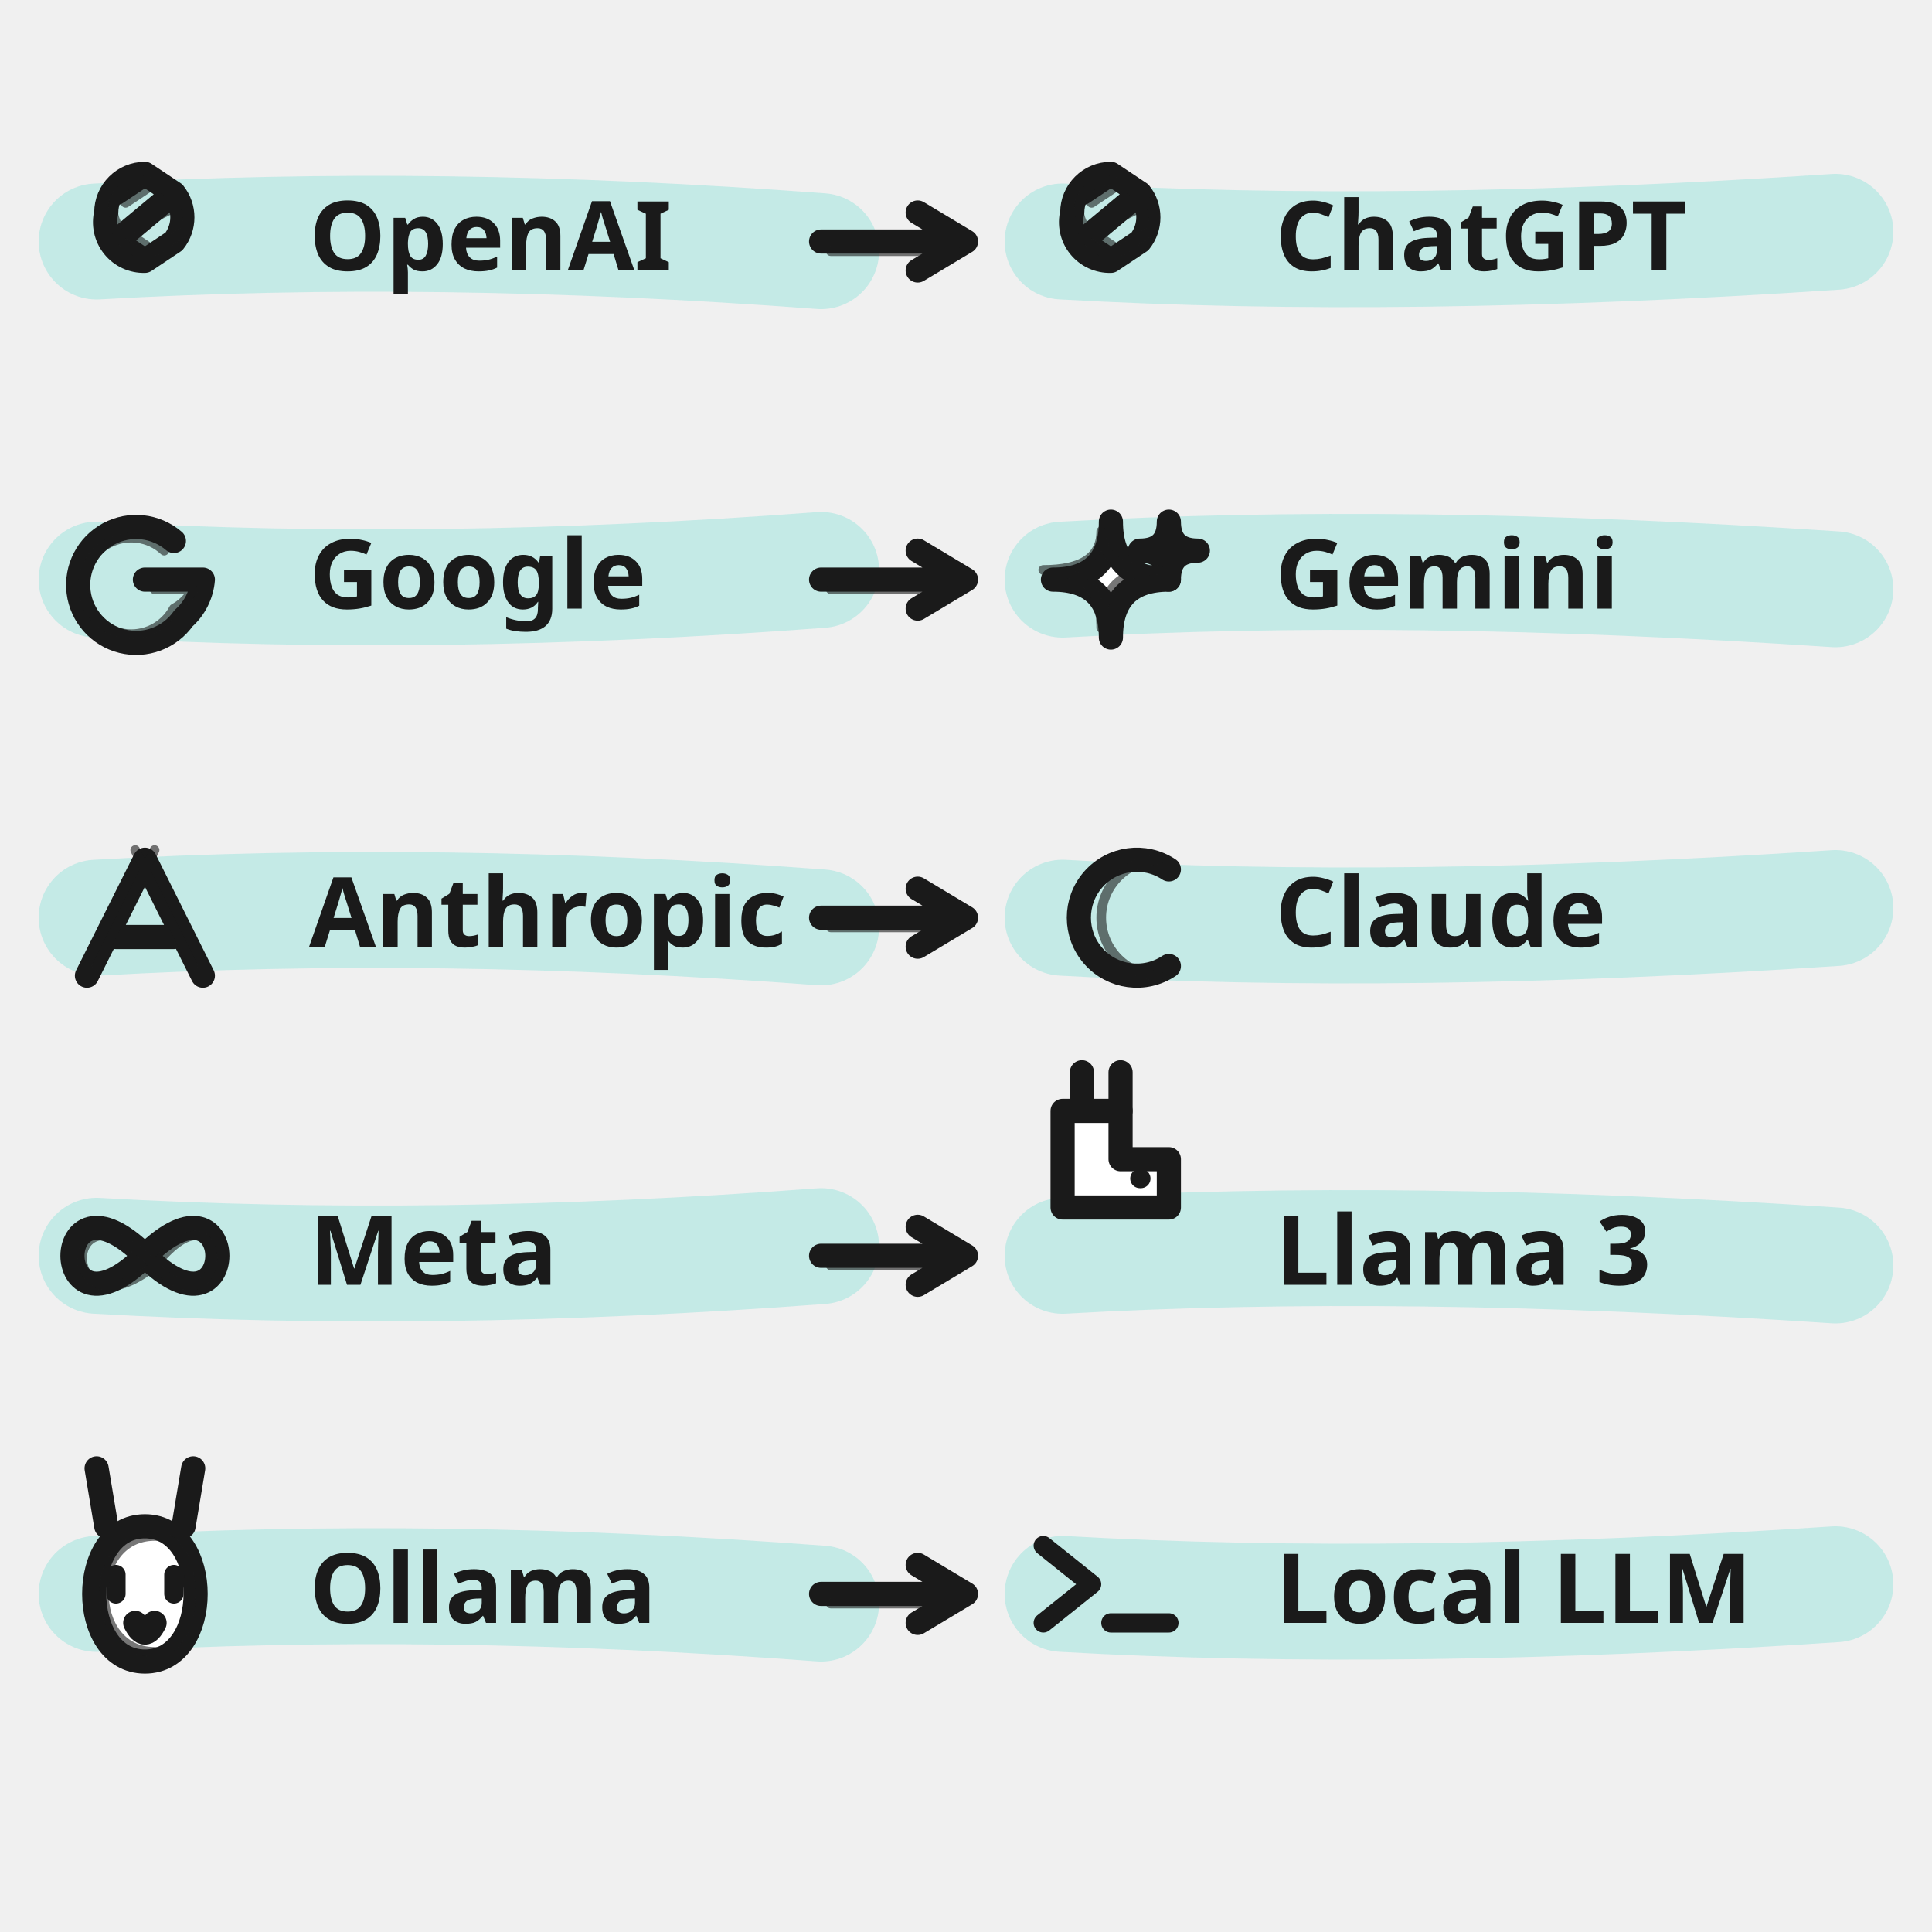
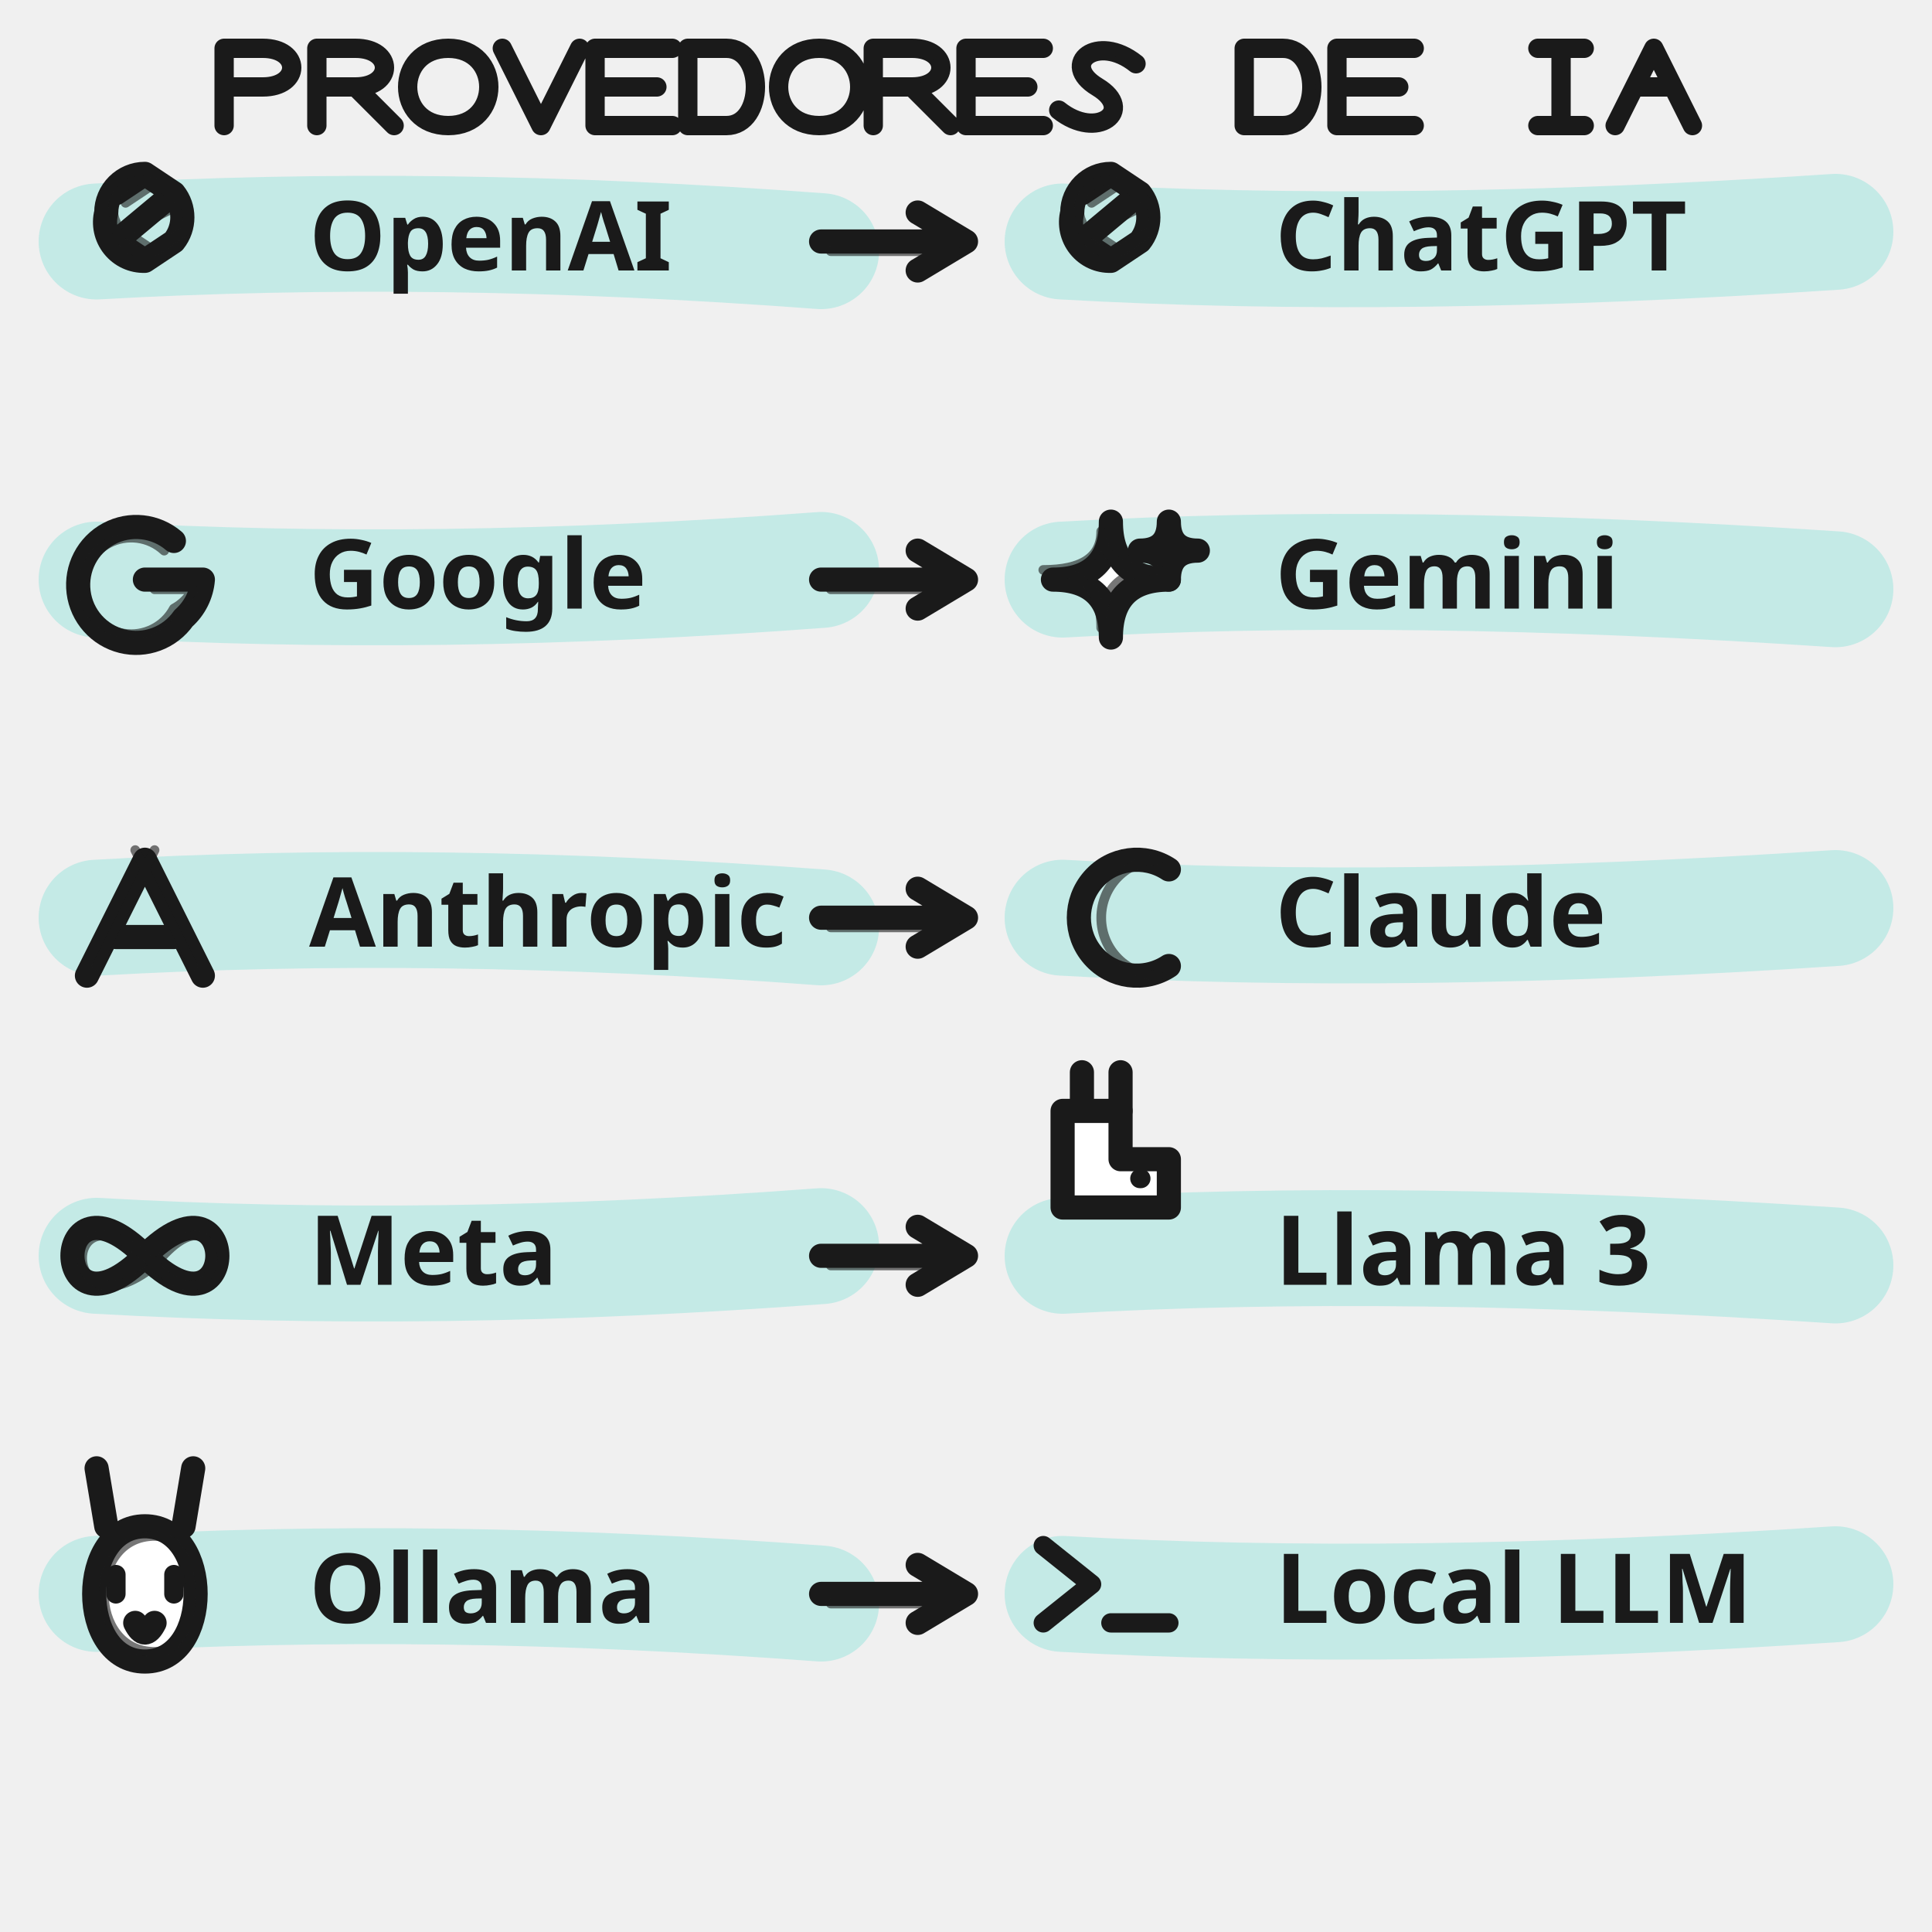
<svg xmlns="http://www.w3.org/2000/svg" viewBox="0 0 200 200" width="100%" height="100%">
  <defs>
    <style>
      .txt { font-family: 'Comic Sans MS', 'Chalkboard SE', 'Marker Felt', sans-serif; font-size: 10px; fill: #1a1a1a; font-weight: bold; }
    </style>
  </defs>
  <g stroke="#82e0d8" fill="none" stroke-linecap="round" stroke-linejoin="round" opacity="0.4" stroke-width="12">
    <path d="M 10 25 Q 45 23 85 26" />
    <path d="M 110 25 Q 145 27 190 24" />
    <path d="M 10 60 Q 45 62 85 59" />
    <path d="M 110 60 Q 145 58 190 61" />
    <path d="M 10 95 Q 45 93 85 96" />
    <path d="M 110 95 Q 145 97 190 94" />
    <path d="M 10 130 Q 45 132 85 129" />
    <path d="M 110 130 Q 145 128 190 131" />
    <path d="M 10 165 Q 45 163 85 166" />
    <path d="M 110 165 Q 145 167 190 164" />
  </g>
  <g stroke="#1a1a1a" fill="none" stroke-linecap="round" stroke-linejoin="round">
    <g stroke-width="2.5">
      <path d="M 15 18 L 18 20 A 4 4 0 0 1 18 25 M 12 20 L 15 18 A 4 4 0 0 0 11 22 M 18 20 L 12 25 M 18 25 L 15 27 A 4 4 0 0 1 11 22 M 15 27 L 12 25" />
      <path d="M 115 18 L 118 20 A 4 4 0 0 1 118 25 M 112 20 L 115 18 A 4 4 0 0 0 111 22 M 118 20 L 112 25 M 118 25 L 115 27 A 4 4 0 0 1 111 22 M 115 27 L 112 25" />
      <path d="M 18 56 A 6 6 0 1 0 19 64 A 6 6 0 0 0 21 60 L 15 60" />
      <path d="M 115 54 Q 115 60 121 60 Q 115 60 115 66 Q 115 60 109 60 Q 115 60 115 54 Z" fill="#ffffff" />
      <path d="M 121 54 Q 121 57 124 57 Q 121 57 121 60 Q 121 57 118 57 Q 121 57 121 54 Z" fill="#ffffff" />
      <path d="M 15 89 L 9 101 M 15 89 L 21 101 M 12 97 L 18 97" />
      <path d="M 121 90 A 6 6 0 1 0 121 100" />
      <path d="M 15 130 C 25 120 25 140 15 130 C 5 120 5 140 15 130" />
      <path d="M 112 115 L 112 111 M 116 115 L 116 111" />
      <path d="M 112 115 L 116 115 L 116 120 L 121 120 L 121 125 L 110 125 L 110 115 Z" fill="#ffffff" />
      <path d="M 118 122 L 118.1 122" stroke-width="2" />
      <path d="M 15 158 C 22 158 22 172 15 172 C 8 172 8 158 15 158 Z" fill="#ffffff" />
      <path d="M 11 158 L 10 152 M 19 158 L 20 152" />
      <path d="M 12 163 L 12 165 M 18 163 L 18 165" stroke-width="2.0" />
      <path d="M 14 168 Q 15 170 16 168" />
      <path d="M 108 160 L 113 164 L 108 168 M 115 168 L 121 168" stroke-width="2.0" />
      <path d="M 85 25 L 100 25 L 95 22 M 100 25 L 95 28" />
      <path d="M 85 60 L 100 60 L 95 57 M 100 60 L 95 63" />
      <path d="M 85 95 L 100 95 L 95 92 M 100 95 L 95 98" />
      <path d="M 85 130 L 100 130 L 95 127 M 100 130 L 95 133" />
      <path d="M 85 165 L 100 165 L 95 162 M 100 165 L 95 168" />
    </g>
    <g stroke-width="1.0" opacity="0.6">
      <path d="M 16 19 L 19 21 A 3 3 0 0 1 19 24 M 13 21 L 16 19 A 3 3 0 0 0 12 23 M 19 21 L 13 24 M 19 24 L 16 26 A 3 3 0 0 1 12 23 M 16 26 L 13 24" />
      <path d="M 116 19 L 119 21 A 3 3 0 0 1 119 24 M 113 21 L 116 19 A 3 3 0 0 0 112 23 M 119 21 L 113 24 M 119 24 L 116 26 A 3 3 0 0 1 112 23 M 116 26 L 113 24" />
      <path d="M 17 57 A 5 5 0 1 0 18 63 A 5 5 0 0 0 20 61 L 16 61" />
      <path d="M 114 55 Q 114 59 120 59 Q 114 59 114 65 Q 114 59 108 59 Q 114 59 114 55" />
      <path d="M 16 88 L 10 100 M 14 88 L 20 100" />
      <path d="M 120 89 A 5 5 0 1 0 120 101" />
      <path d="M 16 131 C 24 121 24 139 16 131 C 6 121 6 139 16 131" />
      <path d="M 16 159 C 21 159 21 171 16 171 C 9 171 9 159 16 159" />
      <path d="M 86 26 L 99 26 M 86 61 L 99 61 M 86 96 L 99 96 M 86 131 L 99 131 M 86 166 L 99 166" />
    </g>
  </g>
  <text x="32" y="28" class="txt">OpenAI</text>
  <text x="132" y="28" class="txt">ChatGPT</text>
  <text x="32" y="63" class="txt">Google</text>
  <text x="132" y="63" class="txt">Gemini</text>
  <text x="32" y="98" class="txt">Anthropic</text>
  <text x="132" y="98" class="txt">Claude</text>
  <text x="32" y="133" class="txt">Meta</text>
  <text x="132" y="133" class="txt">Llama 3</text>
  <text x="32" y="168" class="txt">Ollama</text>
  <text x="132" y="168" class="txt">Local LLM</text>
+   <g fill="none" stroke-linecap="round" stroke-linejoin="round">
+     <g stroke-width="2.0">
+       <path d="M 23.2,13.0 L 23.2,5.0 L 27.2,5.0 C 31.2,5.0 31.2,9.0 27.2,9.0 L 23.2,9.0 M 32.8,13.0 L 32.8,5.0 L 36.8,5.0 C 40.8,5.0 40.8,9.0 36.8,9.0 L 32.8,9.0 M 36.8,9.0 L 40.8,13.0 M 46.4,5.0 C 40.8,5.0 40.8,13.0 46.4,13.0 C 52,13.0 52,5.0 46.4,5.0 Z M 52,5.0 L 56,13.0 L 60,5.0 M 69.6,5.0 L 61.6,5.0 L 61.6,13.0 L 69.6,13.0 M 61.6,9.0 L 68,9.0 M 71.2,13.0 L 71.2,5.0 L 75.2,5.0 C 79.2,5.0 79.2,13.0 75.2,13.0 L 71.2,13.0 M 84.8,5.0 C 79.2,5.0 79.2,13.0 84.8,13.0 C 90.4,13.0 90.4,5.0 84.8,5.0 Z M 90.4,13.0 L 90.4,5.0 L 94.4,5.0 C 98.4,5.0 98.4,9.0 94.4,9.0 L 90.4,9.0 M 94.4,9.0 L 98.4,13.0 M 108,5.0 L 100,5.0 L 100,13.0 L 108,13.0 M 100,9.0 L 106.4,9.0 M 117.6,6.6 C 113.6,3.4 109.6,6.6 113.6,9.0 C 117.6,11.4 113.6,14.6 109.6,11.4 M 128.8,13.0 L 128.8,5.0 L 132.8,5.0 C 136.8,5.0 136.8,13.0 132.8,13.0 L 128.8,13.0 M 146.4,5.0 L 138.4,5.0 L 138.4,13.0 L 146.4,13.0 M 138.4,9.0 L 144.8,9.0 M 161.6,5.0 L 161.6,13.0 M 159.2,5.0 L 164,5.0 M 159.2,13.0 L 164,13.0 M 167.2,13.0 L 171.2,5.0 L 175.2,13.0 M 169.2,9.0 L 173.2,9.0" stroke="#1a1a1a" />
+     </g>
+     <g stroke-width="0.8">
+       <path d="M 23.2,13.0 L 23.2,5.0 L 27.2,5.0 C 31.2,5.0 31.2,9.0 27.2,9.0 L 23.2,9.0 M 32.8,13.0 L 32.8,5.0 L 36.8,5.0 C 40.8,5.0 40.8,9.0 36.8,9.0 L 32.8,9.0 M 36.8,9.0 L 40.8,13.0 M 46.4,5.0 C 40.8,5.0 40.8,13.0 46.4,13.0 C 52,13.0 52,5.0 46.4,5.0 Z M 52,5.0 L 56,13.0 L 60,5.0 M 69.6,5.0 L 61.6,5.0 L 61.6,13.0 L 69.6,13.0 M 61.6,9.0 L 68,9.0 M 71.2,13.0 L 71.2,5.0 L 75.2,5.0 C 79.2,5.0 79.2,13.0 75.2,13.0 L 71.2,13.0 M 84.8,5.0 C 79.2,5.0 79.2,13.0 84.8,13.0 C 90.4,13.0 90.4,5.0 84.8,5.0 Z M 90.4,13.0 L 90.4,5.0 L 94.4,5.0 C 98.4,5.0 98.4,9.0 94.4,9.0 L 90.4,9.0 M 94.4,9.0 L 98.4,13.0 M 108,5.0 L 100,5.0 L 100,13.0 L 108,13.0 M 100,9.0 L 106.4,9.0 M 117.6,6.6 C 113.6,3.4 109.6,6.6 113.6,9.0 C 117.6,11.4 113.6,14.6 109.6,11.4 M 128.8,13.0 L 128.8,5.0 L 132.8,5.0 C 136.8,5.0 136.8,13.0 132.8,13.0 L 128.8,13.0 M 146.4,5.0 L 138.4,5.0 L 138.4,13.0 L 146.4,13.0 M 138.4,9.0 L 144.8,9.0 M 161.6,5.0 L 161.6,13.0 M 159.2,5.0 L 164,5.0 M 159.2,13.0 L 164,13.0 M 167.2,13.0 L 171.2,5.0 L 175.2,13.0 M 169.2,9.0 L 173.2,9.0" stroke="#1a1a1a" />
+     </g>
+   </g>
</svg>
